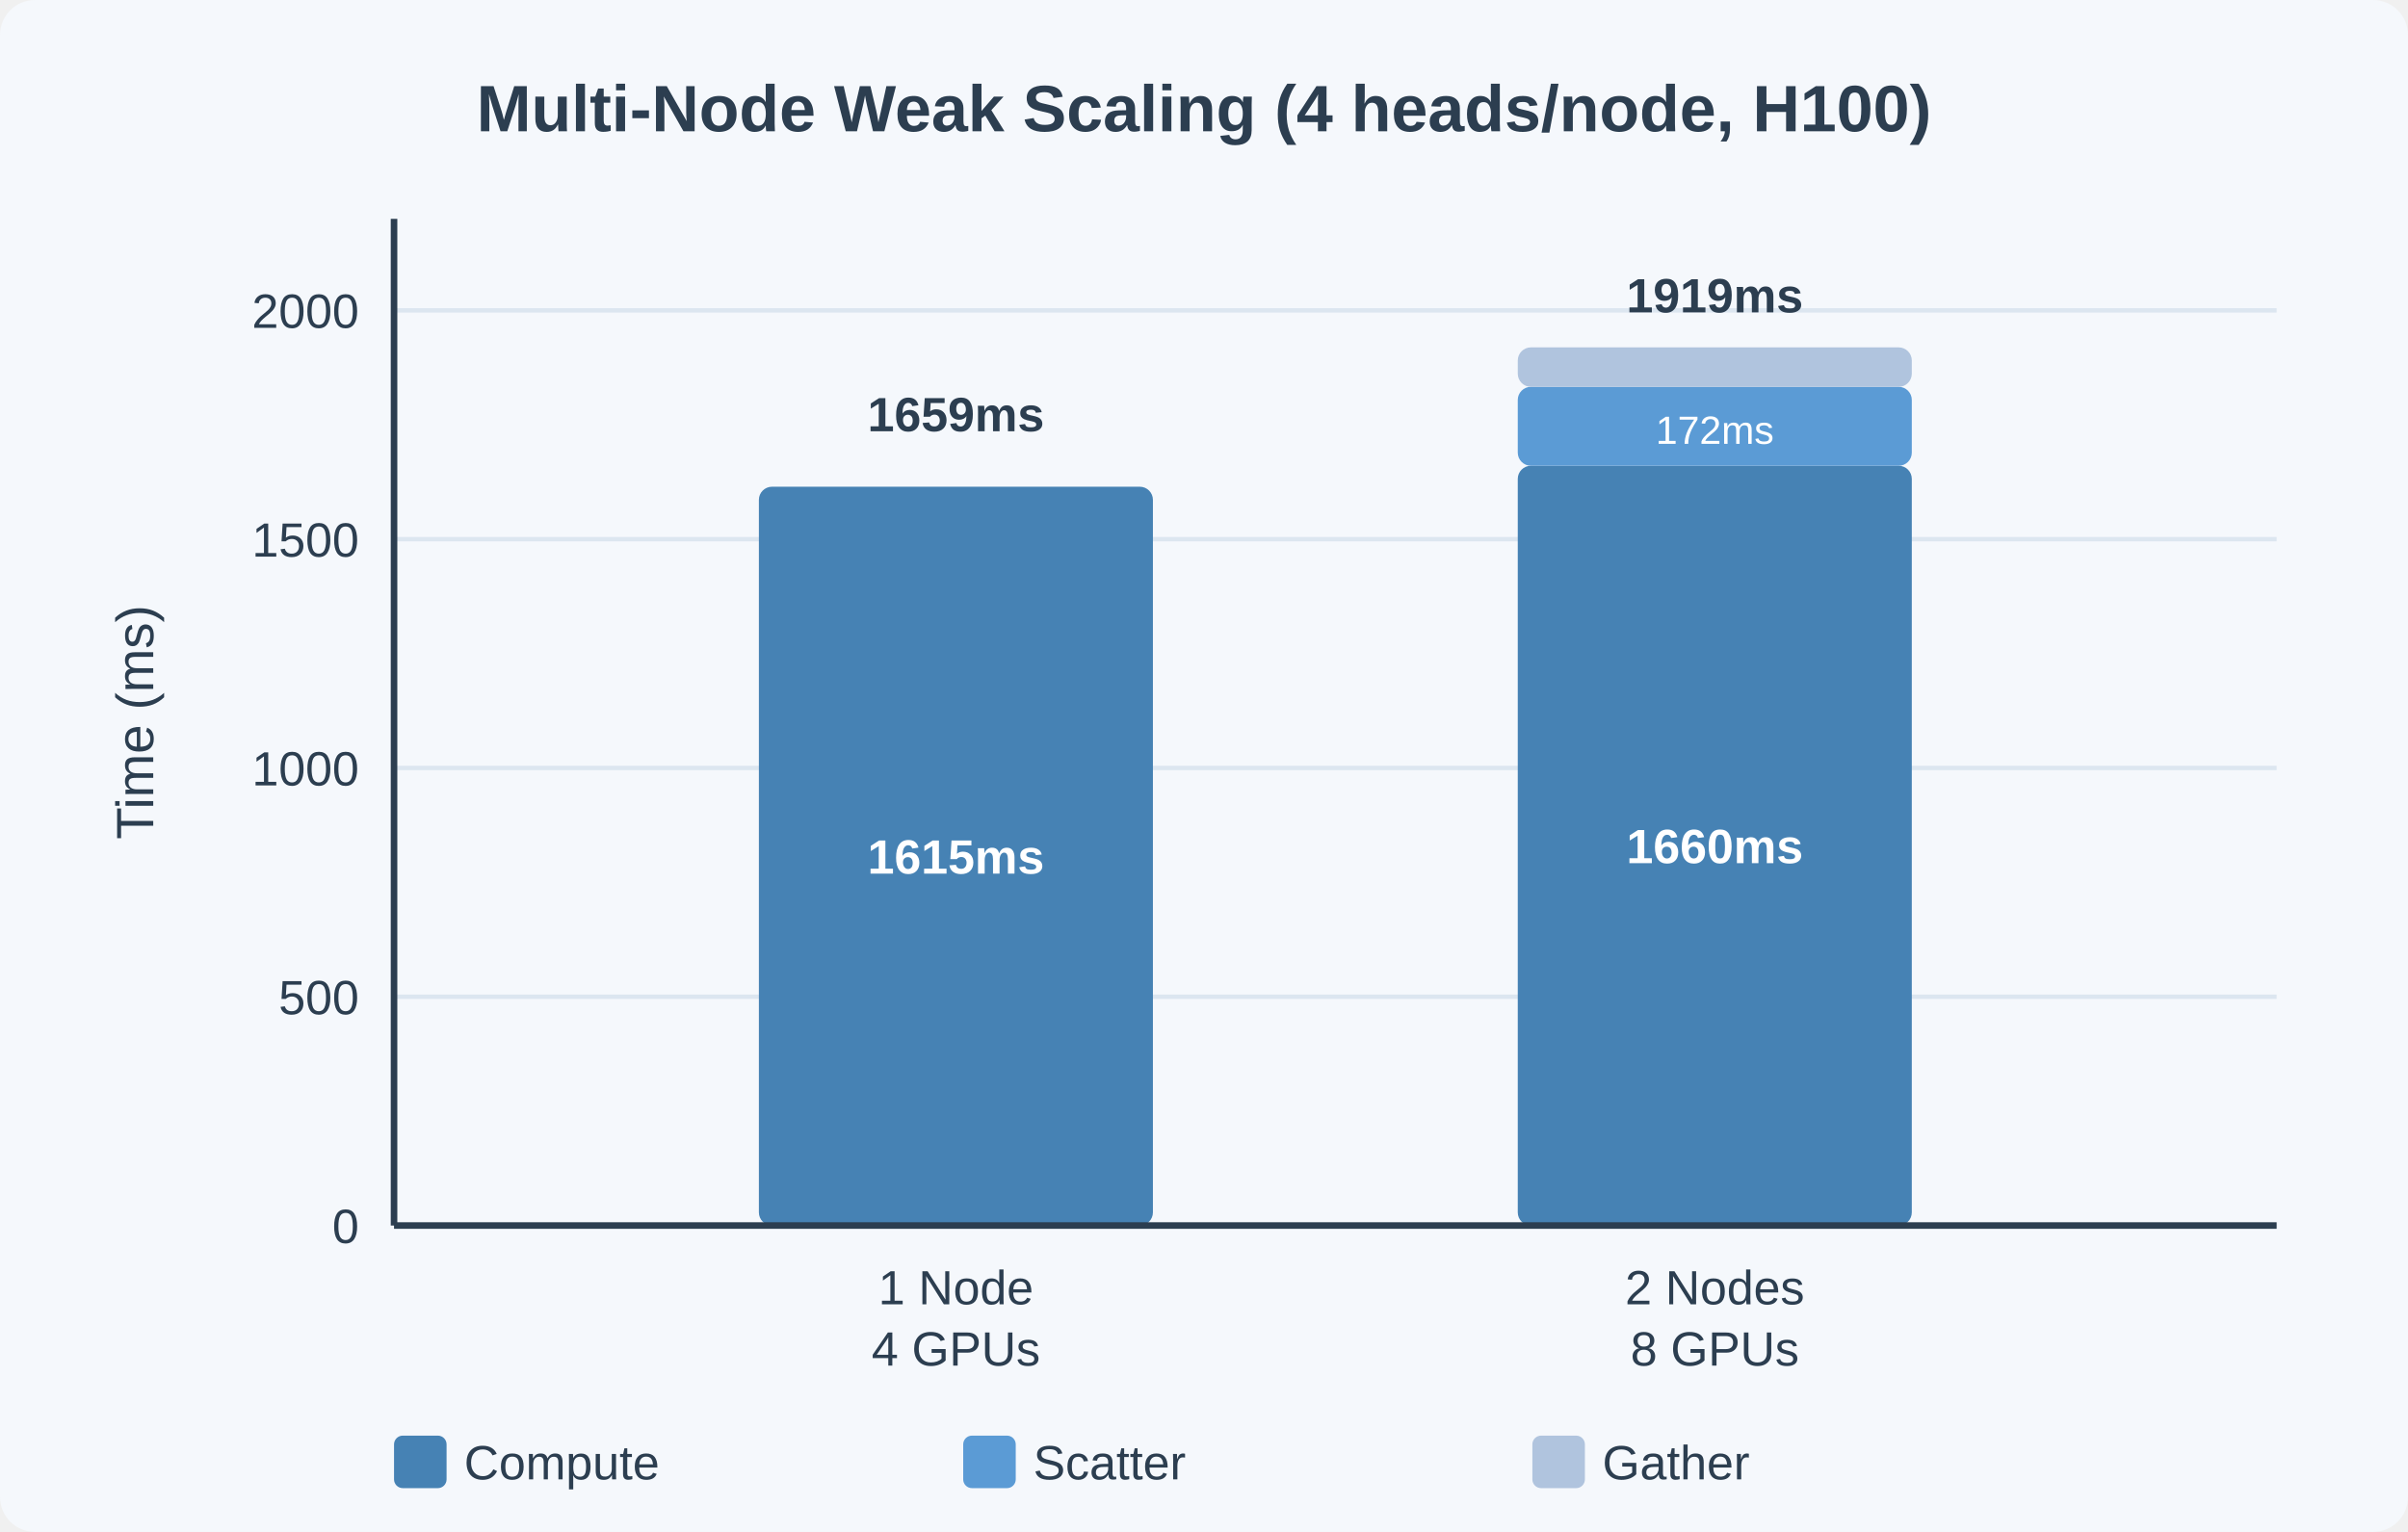
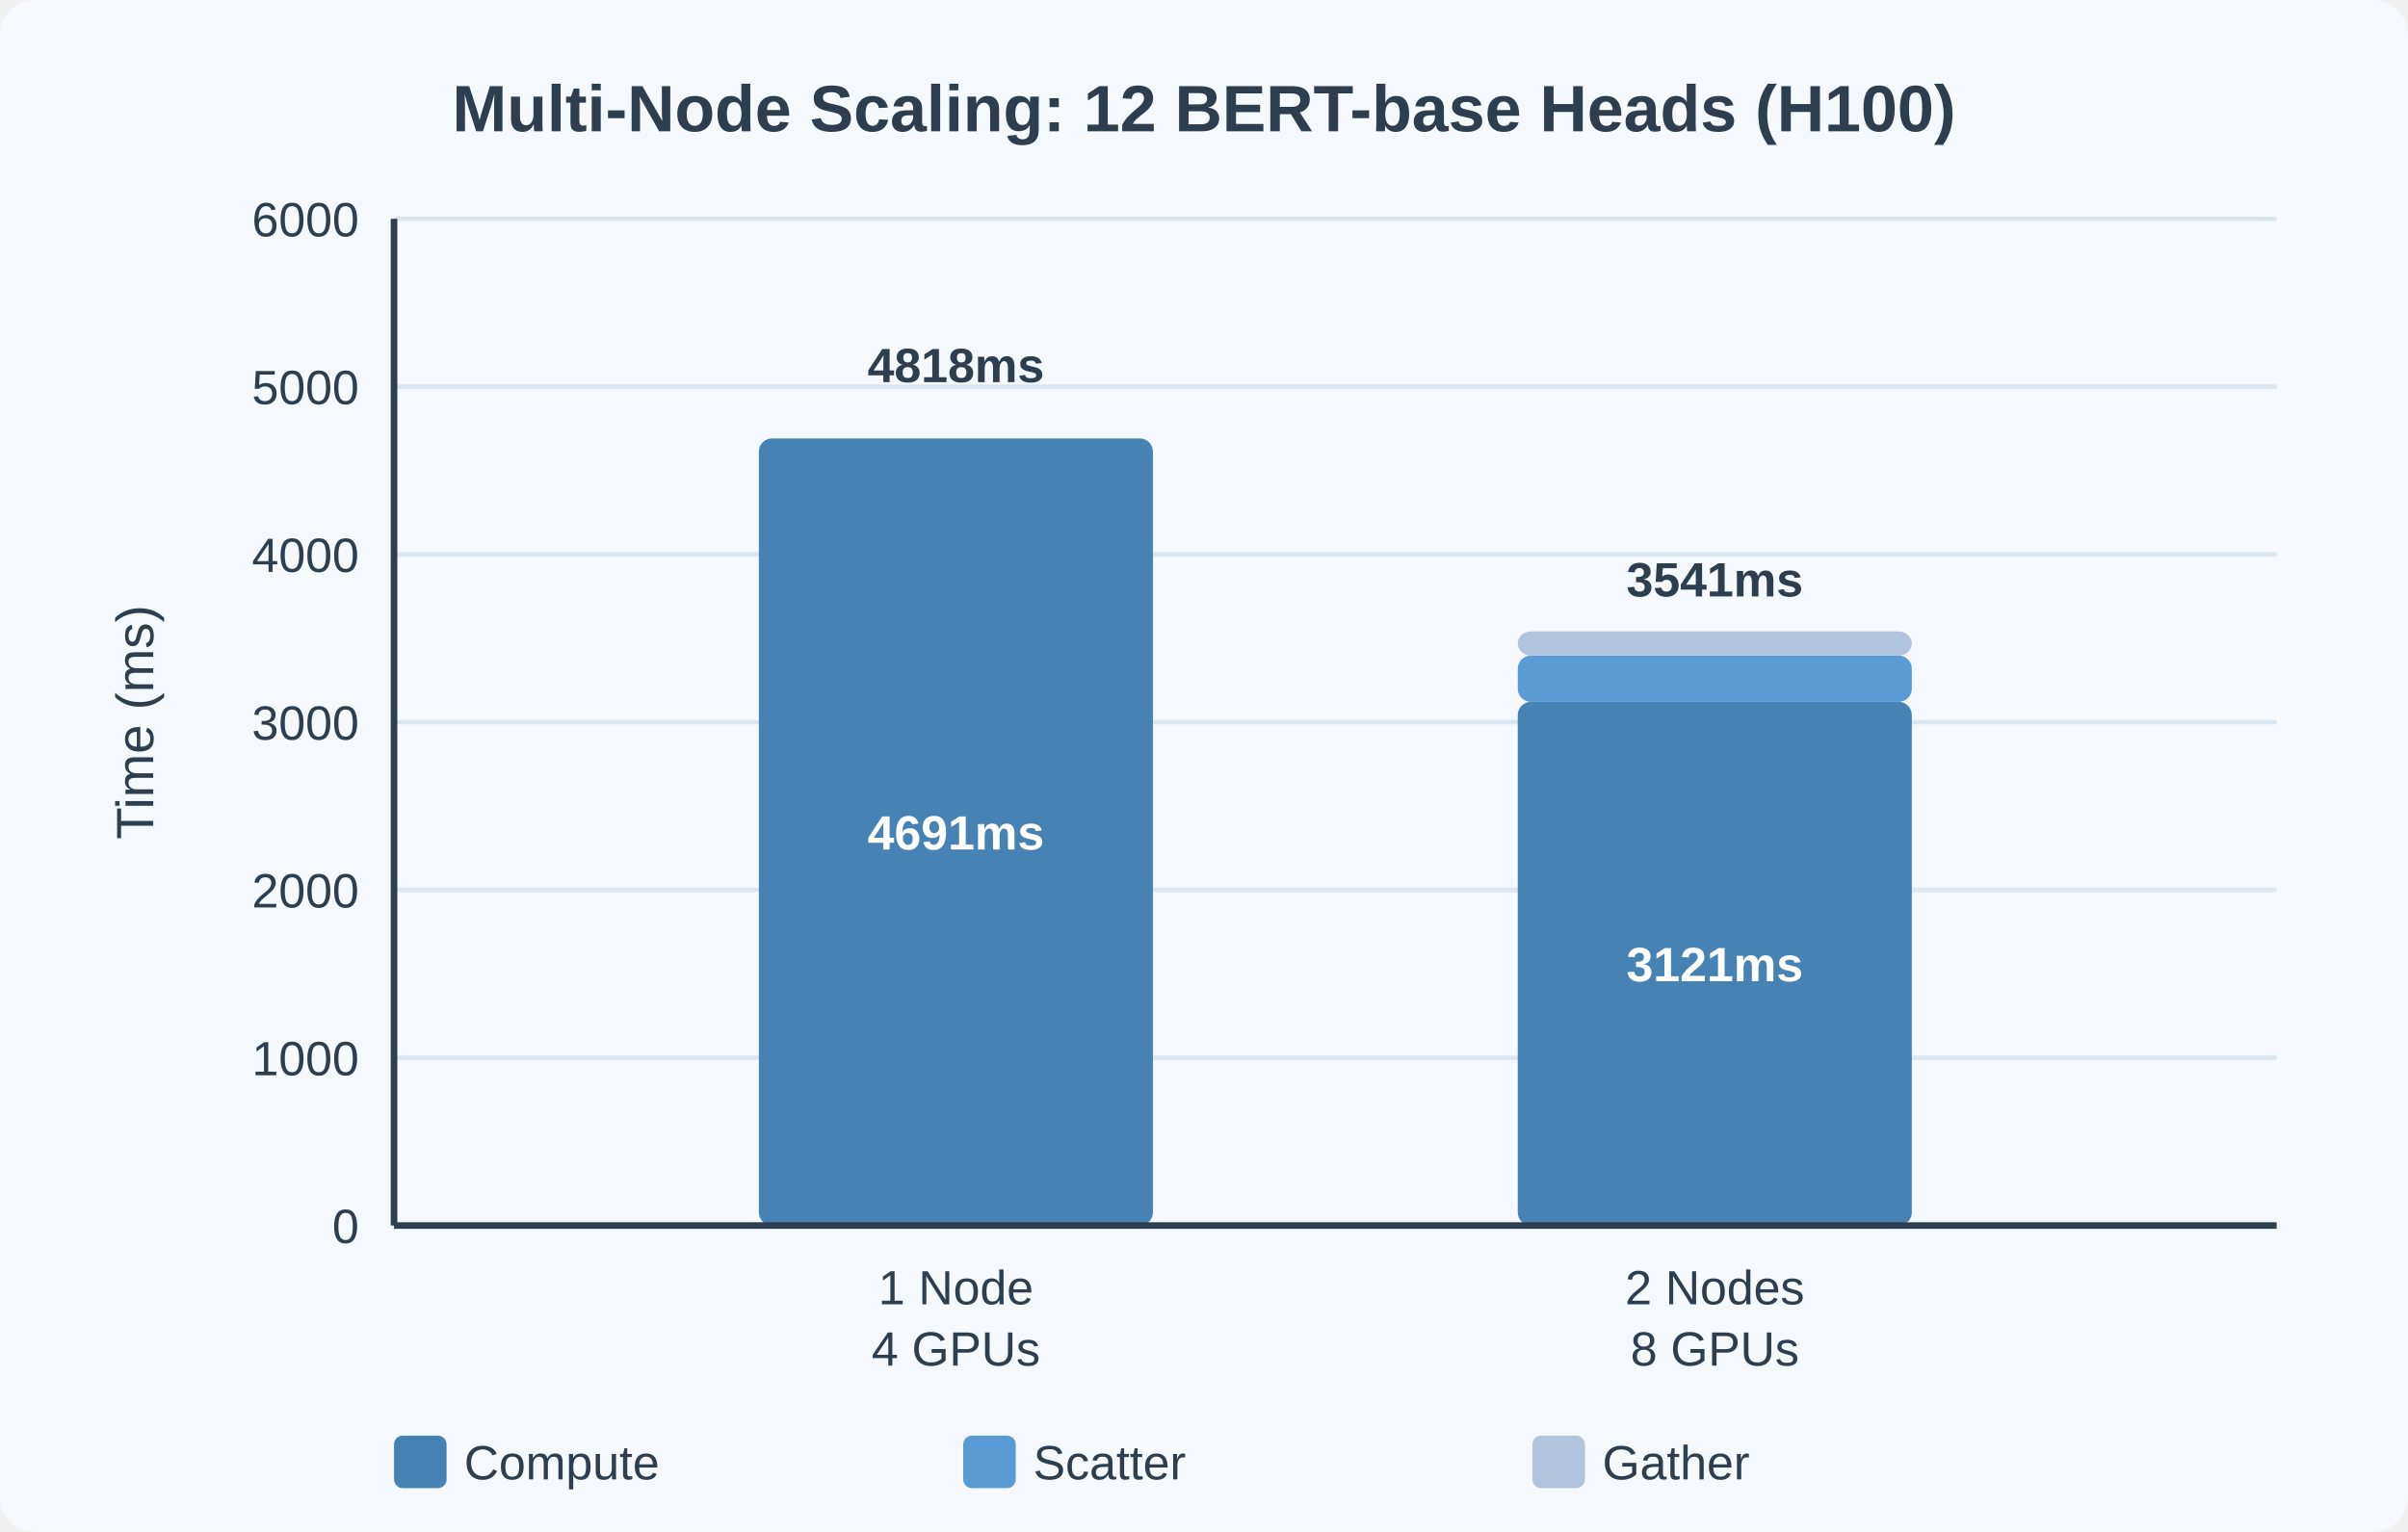
<svg xmlns="http://www.w3.org/2000/svg" width="550" height="350" font-family="Segoe UI, Arial, sans-serif">
  <rect width="550" height="350" fill="#F5F8FC" rx="8" />
-   <text x="275" y="30" text-anchor="middle" font-size="15" font-weight="bold" fill="#2C3E50">Multi-Node Weak Scaling (4 heads/node, H100)</text>
+   <text x="275" y="30" text-anchor="middle" font-size="15" font-weight="bold" fill="#2C3E50">Multi-Node Scaling: 12 BERT-base Heads (H100)</text>
  <line x1="90" y1="280.0" x2="520" y2="280.0" stroke="#DCE6F0" stroke-width="1" />
  <text x="82" y="284.0" text-anchor="end" font-size="11" fill="#2C3E50">0</text>
-   <line x1="90" y1="227.727" x2="520" y2="227.727" stroke="#DCE6F0" stroke-width="1" />
-   <text x="82" y="231.727" text-anchor="end" font-size="11" fill="#2C3E50">500</text>
-   <line x1="90" y1="175.455" x2="520" y2="175.455" stroke="#DCE6F0" stroke-width="1" />
-   <text x="82" y="179.455" text-anchor="end" font-size="11" fill="#2C3E50">1000</text>
-   <line x1="90" y1="123.182" x2="520" y2="123.182" stroke="#DCE6F0" stroke-width="1" />
-   <text x="82" y="127.182" text-anchor="end" font-size="11" fill="#2C3E50">1500</text>
-   <line x1="90" y1="70.909" x2="520" y2="70.909" stroke="#DCE6F0" stroke-width="1" />
-   <text x="82" y="74.909" text-anchor="end" font-size="11" fill="#2C3E50">2000</text>
+   <line x1="90" y1="241.667" x2="520" y2="241.667" stroke="#DCE6F0" stroke-width="1" />
+   <text x="82" y="245.667" text-anchor="end" font-size="11" fill="#2C3E50">1000</text>
+   <line x1="90" y1="203.333" x2="520" y2="203.333" stroke="#DCE6F0" stroke-width="1" />
+   <text x="82" y="207.333" text-anchor="end" font-size="11" fill="#2C3E50">2000</text>
+   <line x1="90" y1="165.0" x2="520" y2="165.0" stroke="#DCE6F0" stroke-width="1" />
+   <text x="82" y="169.0" text-anchor="end" font-size="11" fill="#2C3E50">3000</text>
+   <line x1="90" y1="126.667" x2="520" y2="126.667" stroke="#DCE6F0" stroke-width="1" />
+   <text x="82" y="130.667" text-anchor="end" font-size="11" fill="#2C3E50">4000</text>
+   <line x1="90" y1="88.333" x2="520" y2="88.333" stroke="#DCE6F0" stroke-width="1" />
+   <text x="82" y="92.333" text-anchor="end" font-size="11" fill="#2C3E50">5000</text>
+   <line x1="90" y1="50.0" x2="520" y2="50.0" stroke="#DCE6F0" stroke-width="1" />
+   <text x="82" y="54.0" text-anchor="end" font-size="11" fill="#2C3E50">6000</text>
  <text x="35" y="165" text-anchor="middle" font-size="12" fill="#2C3E50" transform="rotate(-90,35,165)">Time (ms)</text>
-   <rect x="173.333" y="111.201" width="90" height="168.799" fill="#4682B4" rx="3" />
-   <text x="218.333" y="199.6" text-anchor="middle" font-size="11" fill="white" font-weight="bold">1615ms</text>
-   <text x="218.333" y="98.528" text-anchor="middle" font-size="11" font-weight="bold" fill="#2C3E50">1659ms</text>
+   <rect x="173.333" y="100.178" width="90" height="179.822" fill="#4682B4" rx="3" />
+   <text x="218.333" y="194.089" text-anchor="middle" font-size="11" fill="white" font-weight="bold">4691ms</text>
+   <text x="218.333" y="87.31" text-anchor="middle" font-size="11" font-weight="bold" fill="#2C3E50">4818ms</text>
  <text x="218.333" y="298" text-anchor="middle" font-size="11" fill="#2C3E50">1 Node</text>
  <text x="218.333" y="312" text-anchor="middle" font-size="11" fill="#2C3E50">4 GPUs</text>
-   <rect x="346.667" y="106.413" width="90" height="173.587" fill="#4682B4" rx="3" />
-   <text x="391.667" y="197.206" text-anchor="middle" font-size="11" fill="white" font-weight="bold">1660ms</text>
-   <rect x="346.667" y="88.379" width="90" height="18.034" fill="#5B9BD5" rx="3" />
-   <text x="391.667" y="101.396" text-anchor="middle" font-size="9" fill="white">172ms</text>
-   <rect x="346.667" y="79.367" width="90" height="9.012" fill="#B0C4DE" rx="3" />
-   <text x="391.667" y="71.367" text-anchor="middle" font-size="11" font-weight="bold" fill="#2C3E50">1919ms</text>
+   <rect x="346.667" y="160.362" width="90" height="119.638" fill="#4682B4" rx="3" />
+   <text x="391.667" y="224.181" text-anchor="middle" font-size="11" fill="white" font-weight="bold">3121ms</text>
+   <rect x="346.667" y="149.782" width="90" height="10.58" fill="#5B9BD5" rx="3" />
+   <rect x="346.667" y="144.262" width="90" height="5.52" fill="#B0C4DE" rx="3" />
+   <text x="391.667" y="136.262" text-anchor="middle" font-size="11" font-weight="bold" fill="#2C3E50">3541ms</text>
  <text x="391.667" y="298" text-anchor="middle" font-size="11" fill="#2C3E50">2 Nodes</text>
  <text x="391.667" y="312" text-anchor="middle" font-size="11" fill="#2C3E50">8 GPUs</text>
  <rect x="90" y="328" width="12" height="12" fill="#4682B4" rx="2" />
  <text x="106" y="338" font-size="11" fill="#2C3E50">Compute</text>
  <rect x="220" y="328" width="12" height="12" fill="#5B9BD5" rx="2" />
  <text x="236" y="338" font-size="11" fill="#2C3E50">Scatter</text>
  <rect x="350" y="328" width="12" height="12" fill="#B0C4DE" rx="2" />
  <text x="366" y="338" font-size="11" fill="#2C3E50">Gather</text>
  <line x1="90" y1="280" x2="520" y2="280" stroke="#2C3E50" stroke-width="1.5" />
  <line x1="90" y1="50" x2="90" y2="280" stroke="#2C3E50" stroke-width="1.5" />
</svg>
